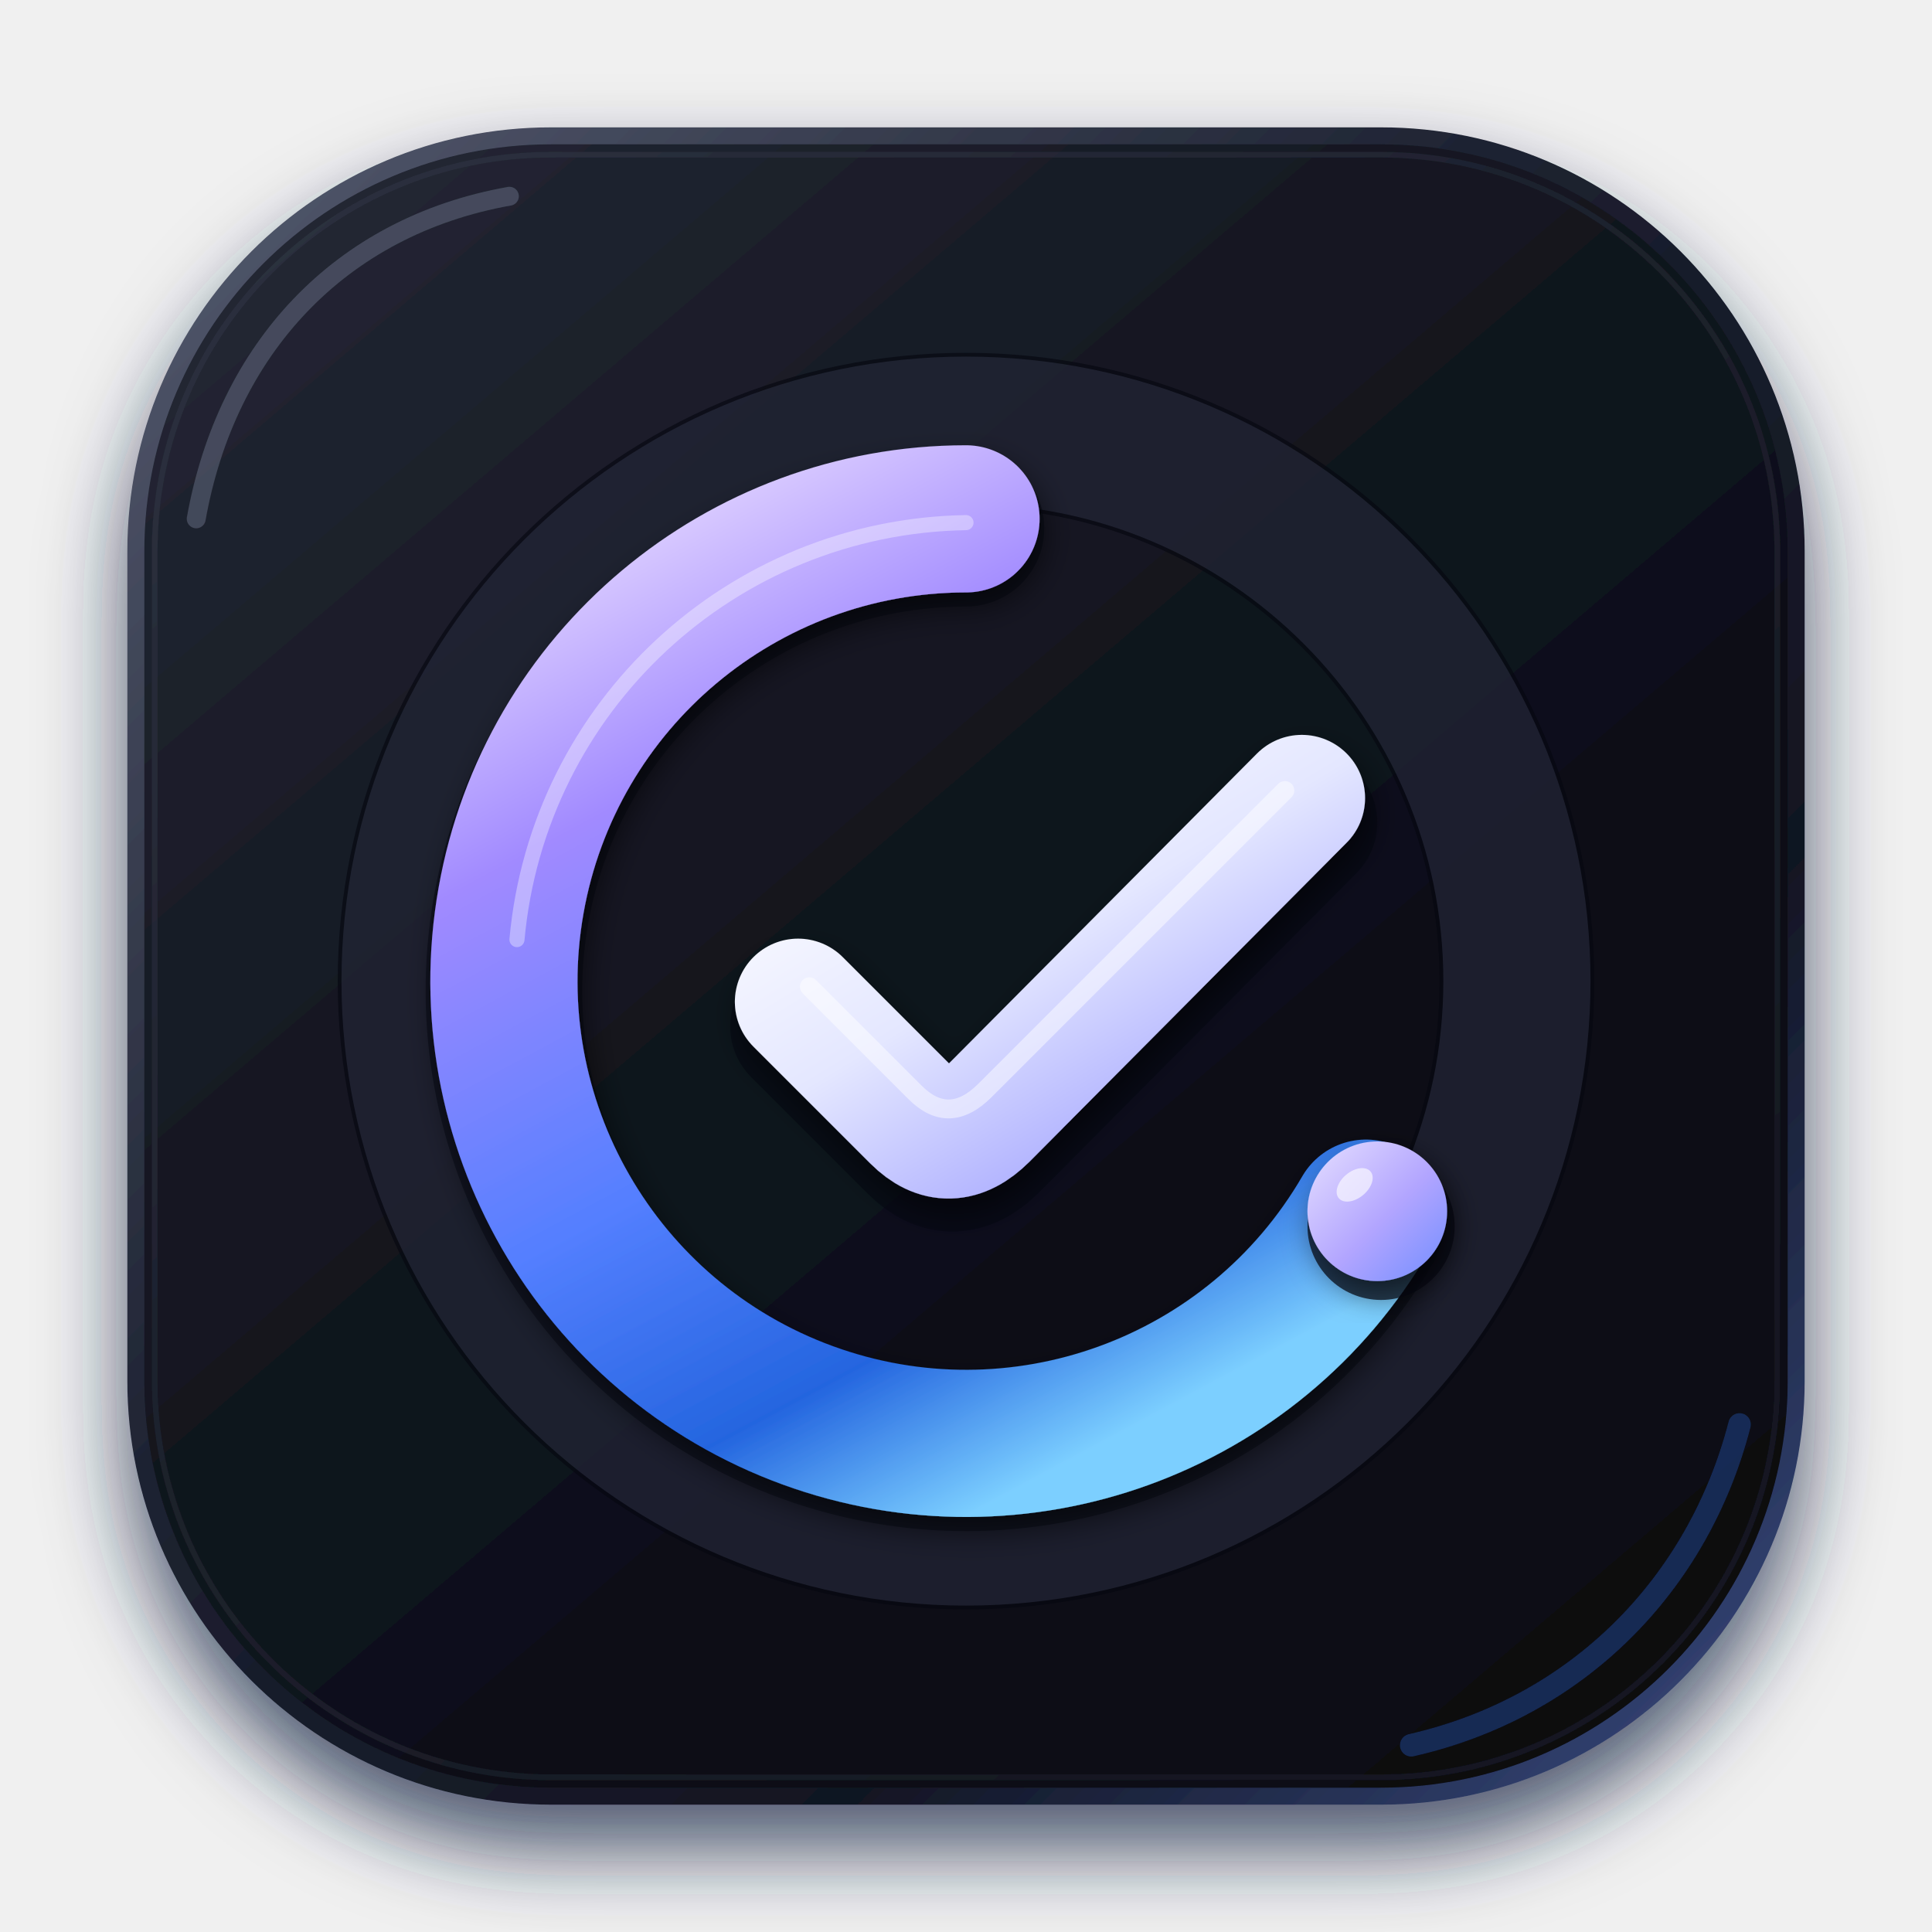
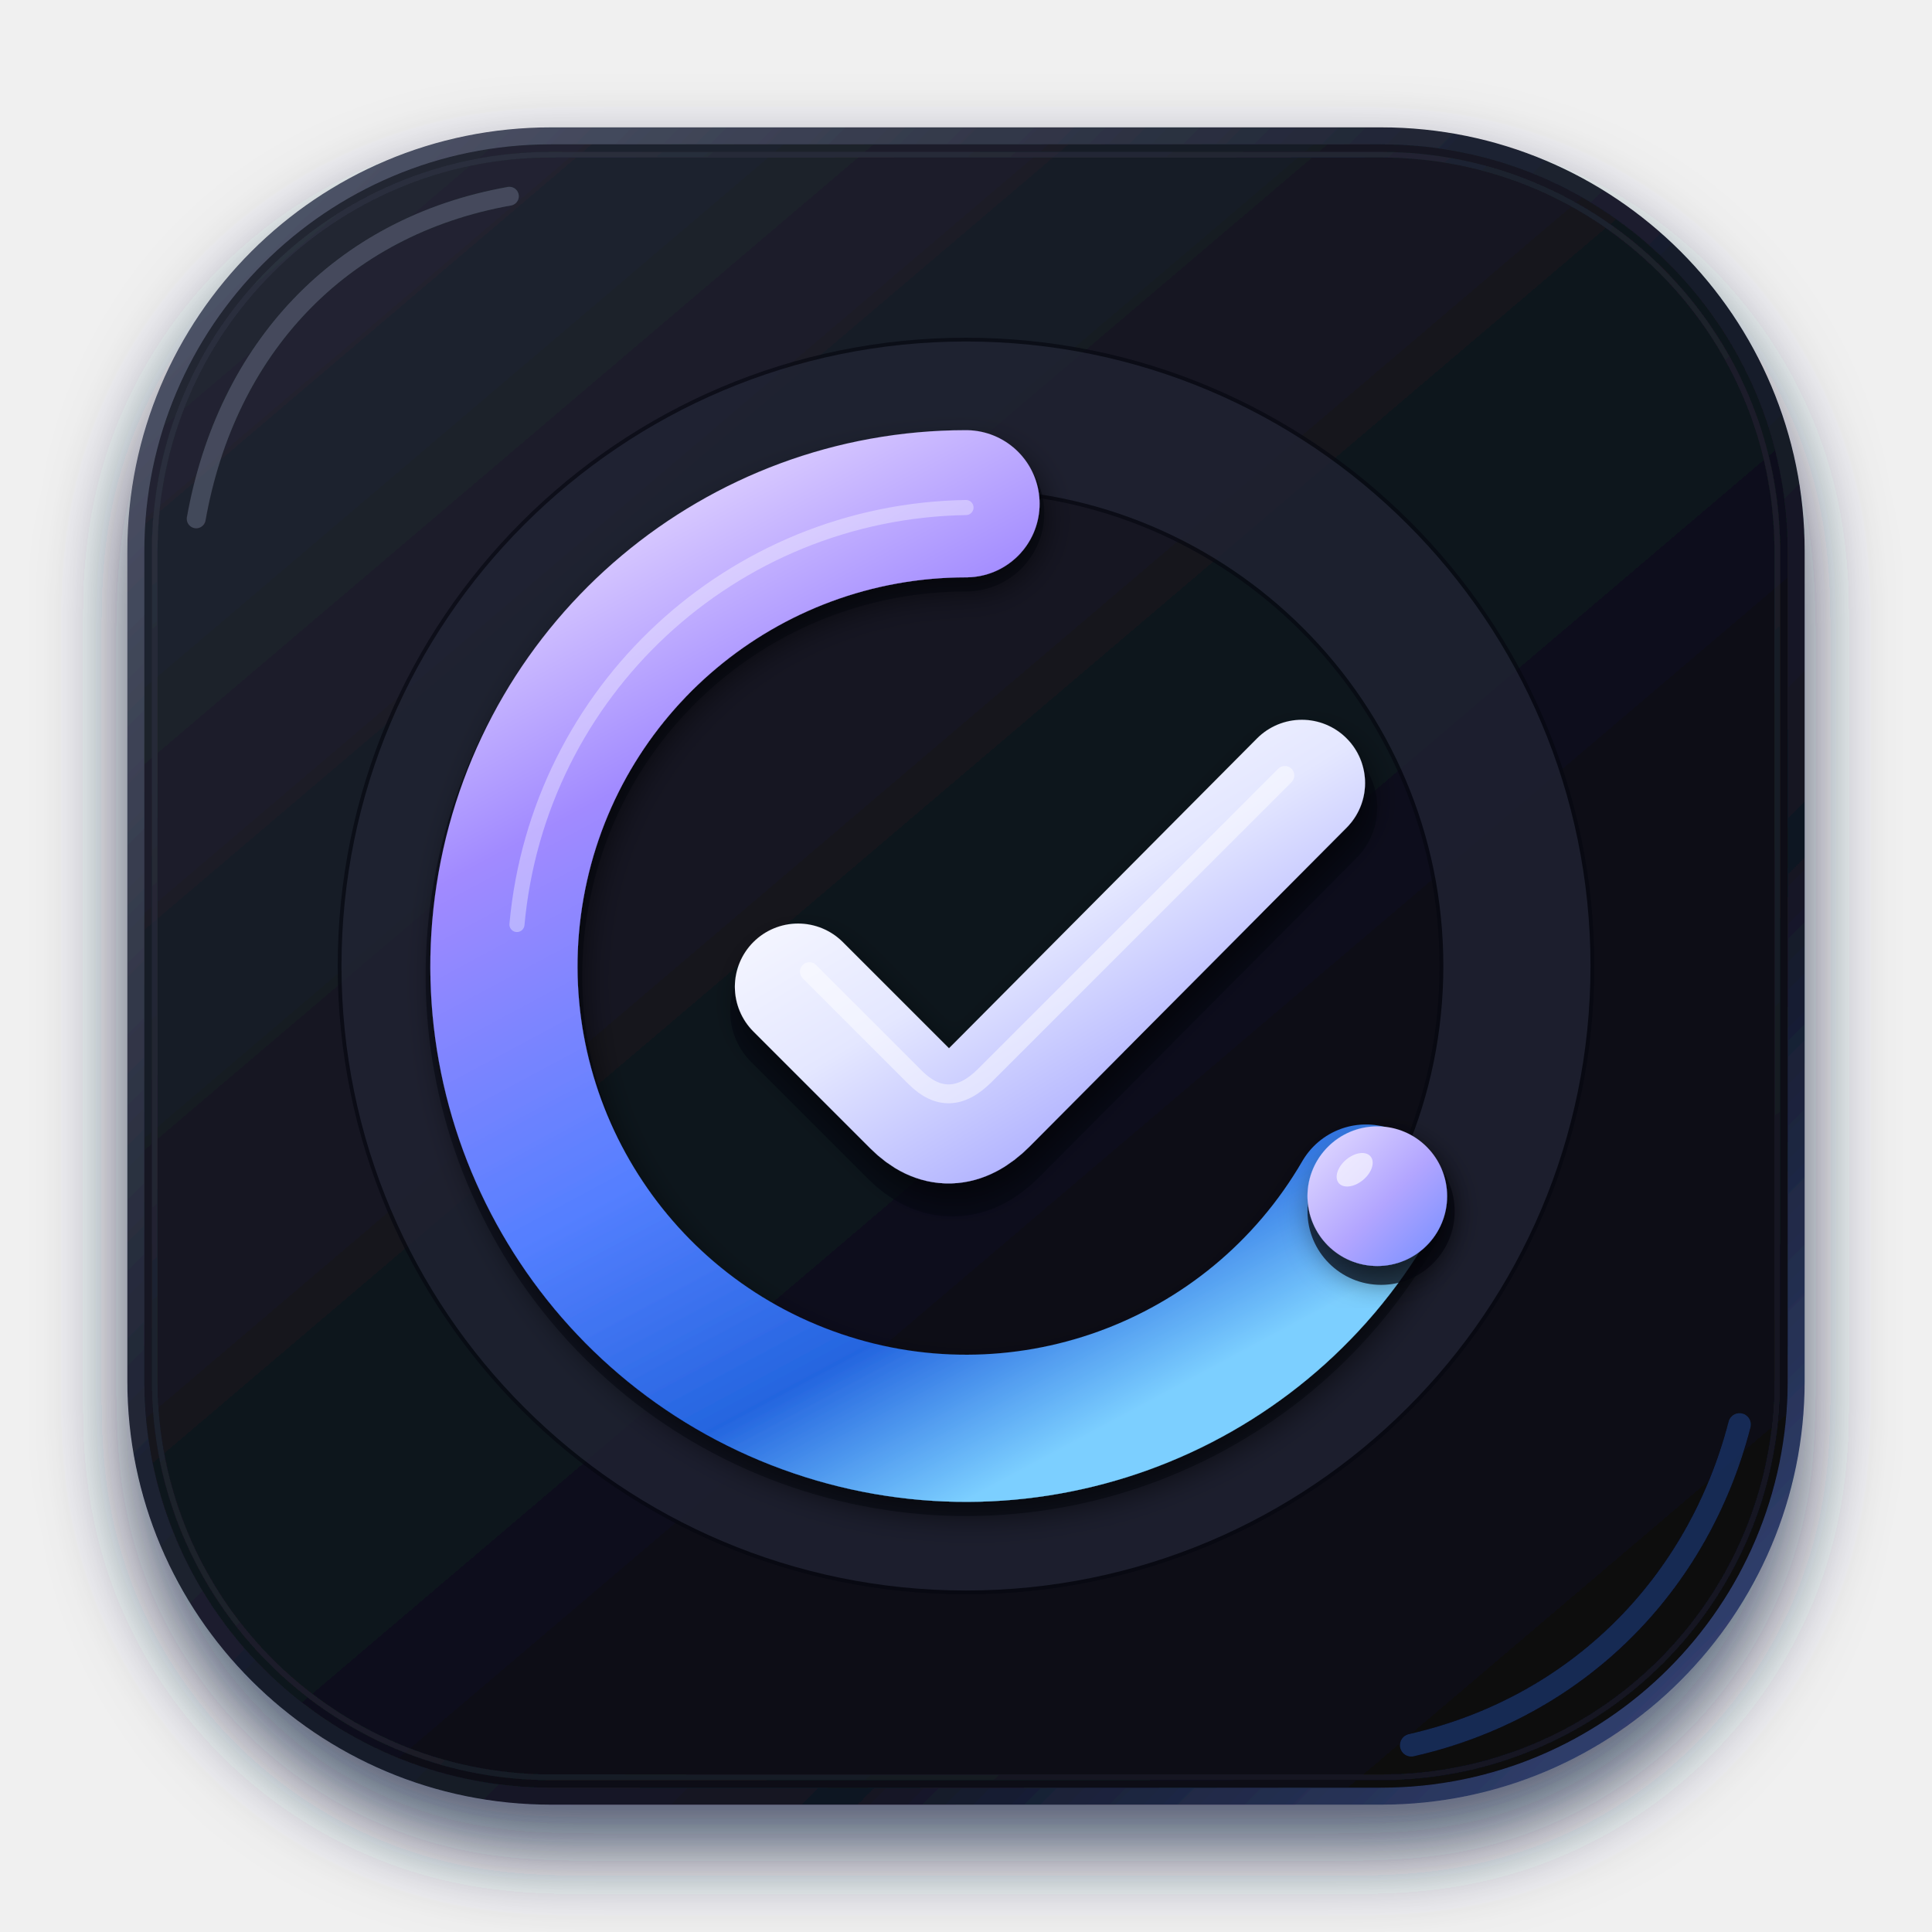
<svg xmlns="http://www.w3.org/2000/svg" width="1024" height="1024" viewBox="0 0 1024 1024">
  <defs>
    <linearGradient id="body" x1="0" y1="0" x2="0.85" y2="1">
      <stop offset="0" stop-color="#252936" />
      <stop offset="0.48" stop-color="#11141e" />
      <stop offset="1" stop-color="#070910" />
    </linearGradient>
    <linearGradient id="edge" x1="0" y1="0" x2="1" y2="1">
      <stop offset="0" stop-color="#555b70" />
      <stop offset=".42" stop-color="#1c2130" />
      <stop offset=".72" stop-color="#111522" />
      <stop offset="1" stop-color="#394b83" />
    </linearGradient>
    <linearGradient id="ring" x1="0.2" y1="0" x2=".7" y2="1">
      <stop offset="0" stop-color="#d8c9ff" />
      <stop offset=".22" stop-color="#a18aff" />
      <stop offset=".57" stop-color="#547fff" />
      <stop offset=".82" stop-color="#2465df" />
      <stop offset="1" stop-color="#7ccfff" />
    </linearGradient>
    <linearGradient id="check" x1="0" y1="0" x2=".9" y2="1">
      <stop offset="0" stop-color="#ffffff" />
      <stop offset=".48" stop-color="#e4e7ff" />
      <stop offset="1" stop-color="#9d9eff" />
    </linearGradient>
    <linearGradient id="dot" x1="0" y1="0" x2="1" y2="1">
      <stop offset="0" stop-color="#e6dfff" />
      <stop offset=".55" stop-color="#b2a5ff" />
      <stop offset="1" stop-color="#718dff" />
    </linearGradient>
    <filter id="shadow" x="-30%" y="-30%" width="160%" height="170%">
      <feGaussianBlur in="SourceAlpha" stdDeviation="22" />
      <feOffset dx="0" dy="24" result="off" />
      <feColorMatrix in="off" type="matrix" values="0 0 0 0 0.01 0 0 0 0 0.02 0 0 0 0 0.06 0 0 0 .75 0" />
      <feMerge>
        <feMergeNode />
        <feMergeNode in="SourceGraphic" />
      </feMerge>
    </filter>
    <filter id="glow" x="-50%" y="-50%" width="200%" height="200%">
      <feGaussianBlur stdDeviation="12" result="blur" />
      <feMerge>
        <feMergeNode in="blur" />
        <feMergeNode in="SourceGraphic" />
      </feMerge>
    </filter>
    <filter id="softshadow" x="-30%" y="-30%" width="160%" height="160%">
      <feGaussianBlur in="SourceAlpha" stdDeviation="8" />
      <feOffset dx="3" dy="8" result="offset" />
      <feComponentTransfer>
        <feFuncA type="linear" slope=".55" />
      </feComponentTransfer>
      <feMerge>
        <feMergeNode />
        <feMergeNode in="SourceGraphic" />
      </feMerge>
    </filter>
  </defs>
  <g filter="url(#shadow)">
    <rect x="72" y="72" width="880" height="880" rx="220" fill="url(#body)" stroke="url(#edge)" stroke-width="9" />
    <rect x="82" y="82" width="860" height="860" rx="210" fill="none" stroke="#6d748a" stroke-opacity=".13" stroke-width="3" />
    <path d="M270 104 C180 120 120 185 104 275" fill="none" stroke="#aab5d4" stroke-opacity=".26" stroke-width="10" stroke-linecap="round" />
    <path d="M748 925 C836 905 900 840 922 755" fill="none" stroke="#3b80ff" stroke-opacity=".28" stroke-width="12" stroke-linecap="round" />
  </g>
-   <g transform="translate(0 8)">
-     <circle cx="512" cy="512" r="292" fill="none" stroke="#050710" stroke-opacity=".65" stroke-width="82" />
-     <circle cx="512" cy="512" r="292" fill="none" stroke="#4a536b" stroke-opacity=".30" stroke-width="78" />
-     <path d="M 512 267 A 245 245 0 1 0 724 635" fill="none" stroke="#070a14" stroke-opacity=".55" stroke-width="83" stroke-linecap="round" transform="translate(0 5)" />
-     <path d="M 512 267 A 245 245 0 1 0 724 635" fill="none" stroke="url(#ring)" stroke-width="78" stroke-linecap="round" filter="url(#softshadow)" />
-     <path d="M 512 269 A 243 243 0 0 0 274 490" fill="none" stroke="#ffffff" stroke-opacity=".35" stroke-width="8" stroke-linecap="round" />
-     <path d="M 423 523 L 485 585 Q 503 603 522 584 L 690 415" fill="none" stroke="#060914" stroke-opacity=".7" stroke-width="76" stroke-linecap="round" stroke-linejoin="round" transform="translate(2 13)" />
-     <path d="M 423 523 L 485 585 Q 503 603 522 584 L 690 415" fill="none" stroke="url(#check)" stroke-width="67" stroke-linecap="round" stroke-linejoin="round" filter="url(#softshadow)" />
-     <path d="M 429 515 L 485 571 Q 503 589 522 570 L 681 411" fill="none" stroke="#ffffff" stroke-opacity=".48" stroke-width="10" stroke-linecap="round" stroke-linejoin="round" />
-     <circle cx="730" cy="634" r="39" fill="#050712" opacity=".72" transform="translate(2 8)" />
-     <circle cx="730" cy="634" r="37" fill="url(#dot)" filter="url(#softshadow)" />
-     <ellipse cx="718" cy="620" rx="11" ry="7" fill="#fff" opacity=".62" transform="rotate(-40 718 620)" />
-   </g>
+   <circle cx="512" cy="512" r="292" fill="none" stroke="#050710" stroke-opacity=".65" stroke-width="82" />
+   <circle cx="512" cy="512" r="292" fill="none" stroke="#4a536b" stroke-opacity=".30" stroke-width="78" />
+   <path d="M 512 267 A 245 245 0 1 0 724 635" fill="none" stroke="#070a14" stroke-opacity=".55" stroke-width="83" stroke-linecap="round" transform="translate(0 5)" />
+   <path d="M 512 267 A 245 245 0 1 0 724 635" fill="none" stroke="url(#ring)" stroke-width="78" stroke-linecap="round" filter="url(#softshadow)" />
+   <path d="M 512 269 A 243 243 0 0 0 274 490" fill="none" stroke="#ffffff" stroke-opacity=".35" stroke-width="8" stroke-linecap="round" />
+   <path d="M 423 523 L 485 585 Q 503 603 522 584 L 690 415" fill="none" stroke="#060914" stroke-opacity=".7" stroke-width="76" stroke-linecap="round" stroke-linejoin="round" transform="translate(2 13)" />
+   <path d="M 423 523 L 485 585 Q 503 603 522 584 L 690 415" fill="none" stroke="url(#check)" stroke-width="67" stroke-linecap="round" stroke-linejoin="round" filter="url(#softshadow)" />
+   <path d="M 429 515 L 485 571 Q 503 589 522 570 L 681 411" fill="none" stroke="#ffffff" stroke-opacity=".48" stroke-width="10" stroke-linecap="round" stroke-linejoin="round" />
+   <circle cx="730" cy="634" r="39" fill="#050712" opacity=".72" transform="translate(2 8)" />
+   <circle cx="730" cy="634" r="37" fill="url(#dot)" filter="url(#softshadow)" />
+   <ellipse cx="718" cy="620" rx="11" ry="7" fill="#fff" opacity=".62" transform="rotate(-40 718 620)" />
</svg>
